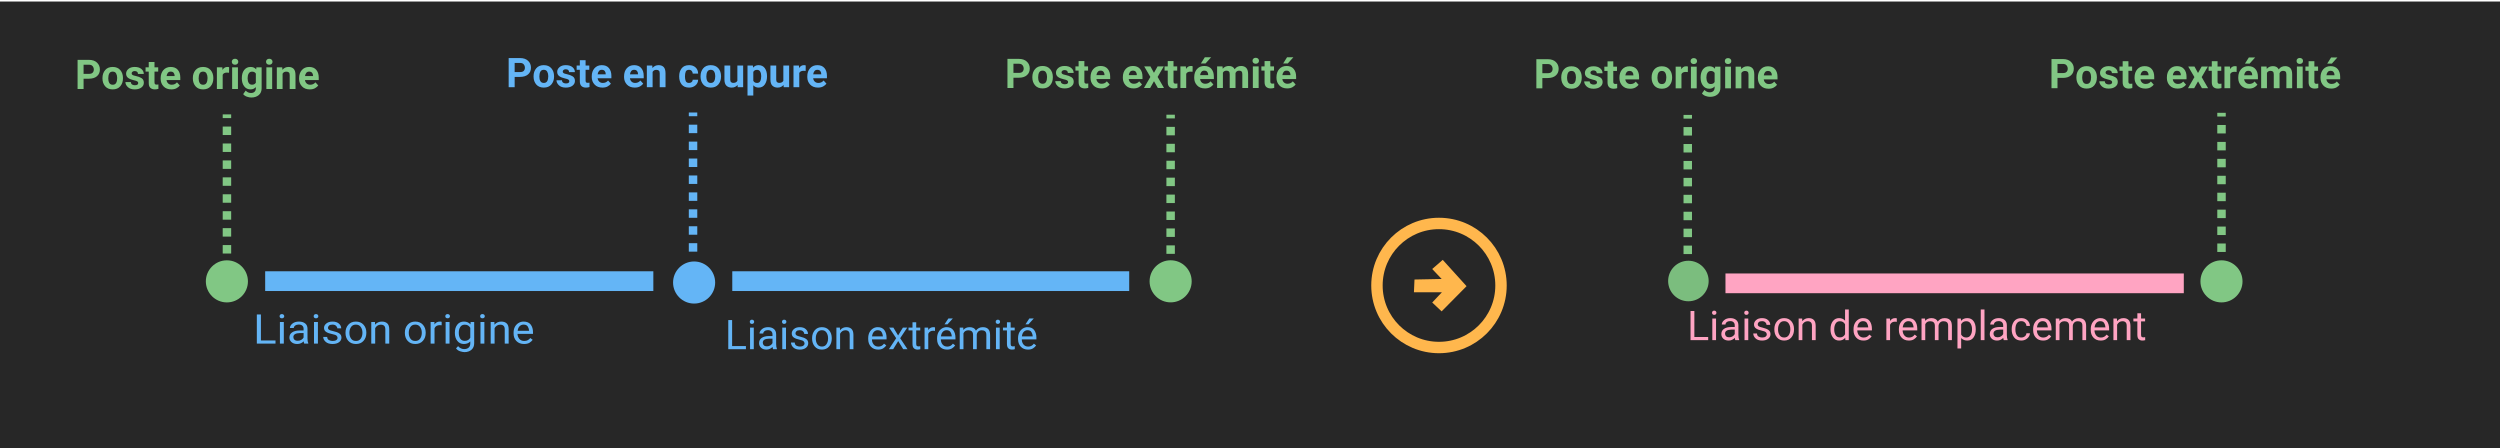
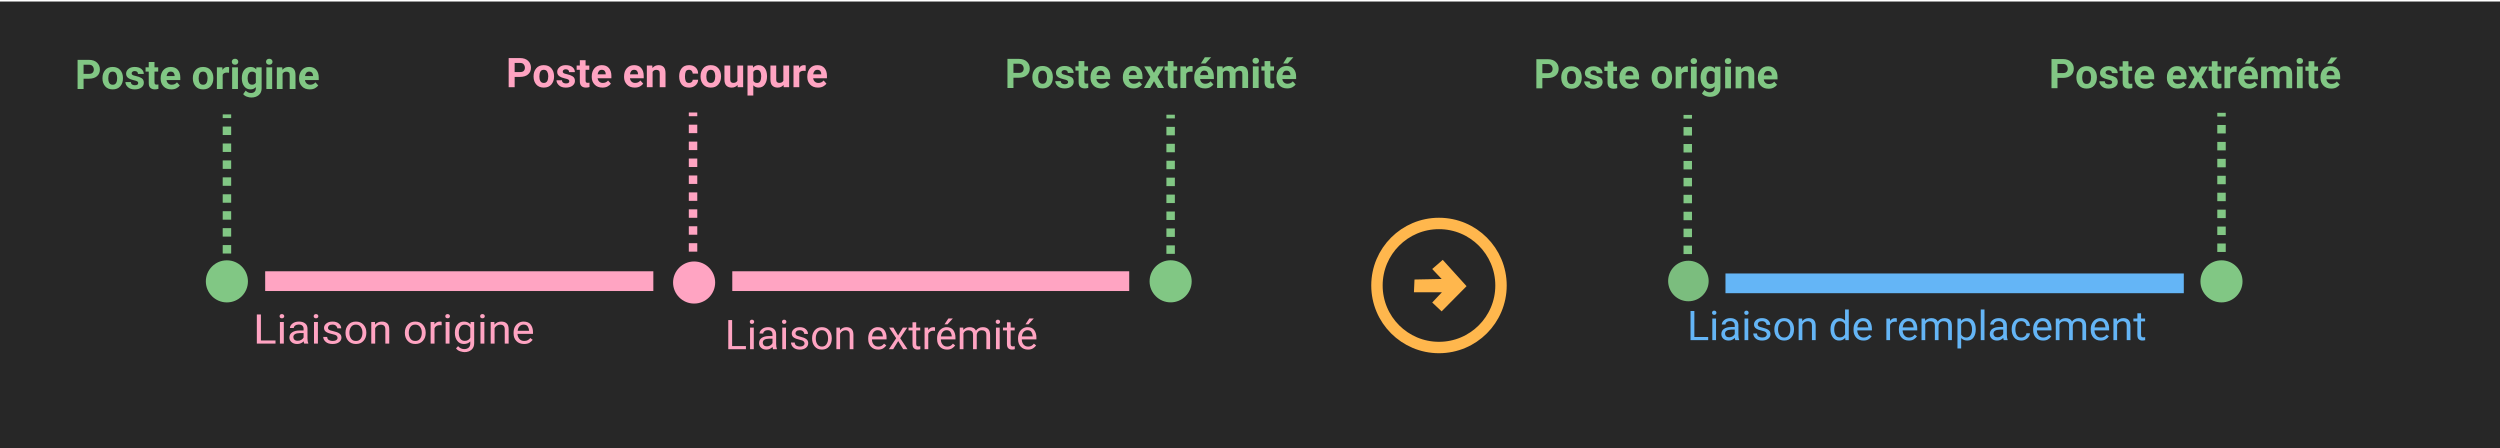
<svg viewBox="0 0 1140 204" fill="none" version="1.1" id="svg3940">
  <defs id="defs3944" />
  <g transform="translate(-21.10858,0.7006599)" id="delete-voltage-level-on-line">
    <path id="delete-voltage-level-on-line-illu-background" d="M1163.01 0H4.992C2.235 0 0 3.333 0 7.445V356.555C0 360.667 2.235 364 4.992 364H1163.01C1165.76 364 1168 360.667 1168 356.555V7.445C1168 3.333 1165.76 0 1163.01 0Z" fill="#272727" />
    <g id="Group 4">
      <g id="Group 2">
        <path id="path7084" d="m 677.284,157.765 c 15.621,0 28.285,-12.664 28.285,-28.285 0,-15.62 -12.664,-28.284 -28.285,-28.284 -15.621,0 -28.284,12.664 -28.284,28.284 0,15.621 12.663,28.285 28.284,28.285 z" style="stroke:#FFB74D;stroke-width:5.2" />
        <path id="path9570" d="m 666.117,126.761 -0.253,5.809 h 12.753 l -4.419,4.672 4.293,4.04 11.364,-11.49 -10.859,-11.996 -4.798,4.167 4.293,4.546 z" style="fill:#FFB74D" />
      </g>
      <g id="Group 1">
        <path id="path3740-0-8" d="m 124.572,137.198 c 5.3,0 9.596,-4.296 9.596,-9.596 0,-5.3 -4.296,-9.597 -9.596,-9.597 -5.3,0 -9.596,4.297 -9.596,9.597 0,5.3 4.296,9.596 9.596,9.596 z" style="fill:#81C784" />
        <path id="path3740-0-5" d="m 554.919,137.178 c 5.3,0 9.596,-4.297 9.596,-9.597 0,-5.3 -4.296,-9.596 -9.596,-9.596 -5.3,0 -9.597,4.296 -9.597,9.596 0,5.3 4.297,9.597 9.597,9.597 z" style="fill:#81C784" />
-         <path id="path3740-0-0" d="m 337.626,137.726 c 5.3,0 9.596,-4.296 9.596,-9.596 0,-5.3 -4.296,-9.597 -9.596,-9.597 -5.3,0 -9.597,4.297 -9.597,9.597 0,5.3 4.297,9.596 9.597,9.596 z" style="fill:#64B5F6" />
-         <path id="lineBefore-6" d="m 311.646,123 h -162.234 -7.383 v 9 h 7.383 162.234 7.383 v -9 z" style="fill:#64B5F6" />
+         <path id="path3740-0-0" d="m 337.626,137.726 c 5.3,0 9.596,-4.296 9.596,-9.596 0,-5.3 -4.296,-9.597 -9.596,-9.597 -5.3,0 -9.597,4.297 -9.597,9.597 0,5.3 4.297,9.596 9.597,9.596 z" style="fill:#FFA4C2" />
+         <path id="lineBefore-6" d="m 311.646,123 h -162.234 -7.383 v 9 h 7.383 162.234 7.383 v -9 z" style="fill:#FFA4C2" />
        <g id="path7047-6">
          <path d="M 337.137,114.052 V 50.602 Z" id="path3883" style="fill:#81C784" />
-           <path d="M 337.137,114.052 V 50.602" id="path3885" style="stroke:#64B5F6;stroke-width:3.857;stroke-dasharray:3.86, 3.86" />
+           <path d="M 337.137,114.052 V 50.602" id="path3885" style="stroke:#FFA4C2;stroke-width:3.857;stroke-dasharray:3.86, 3.86" />
        </g>
        <g id="path7047-8">
          <path d="M 554.918,115.052 V 51.602 Z" id="path3888" style="fill:#81C784" />
          <path d="M 554.918,115.052 V 51.602" id="path3890" style="stroke:#81C784;stroke-width:3.857;stroke-dasharray:3.86, 3.86" />
        </g>
        <g id="path7047-5">
          <path d="M 124.594,114.909 V 51.459 Z" id="path3893" style="fill:#81C784" />
          <path d="M 124.594,114.909 V 51.459" id="path3895" style="stroke:#81C784;stroke-width:3.857;stroke-dasharray:3.86, 3.86" />
        </g>
-         <path id="lineBefore-6-4" d="m 528.48,123 h -165.901 -7.55 v 9 h 7.55 165.901 7.549 v -9 z" style="fill:#64B5F6" />
+         <path id="lineBefore-6-4" d="m 528.48,123 h -165.901 -7.55 v 9 h 7.55 165.901 7.549 v -9 z" style="fill:#FFA4C2" />
        <text y="0" x="163.002" id="text4625-3-2" xml:space="preserve" style="font-weight:bold;font-size:18.667px;font-family:Roboto;text-align:center;letter-spacing:0em;text-anchor:middle;white-space:pre;fill:#81C784" font-size="18.667" font-weight="bold" letter-spacing="0em">
          <tspan style="text-align:center;text-anchor:middle" x="566.878" y="39.43" id="delete-voltage-level-on-line-voltage-level2-left-txt">Poste extrémité</tspan>
        </text>
-         <text y="0.701" x="149.077" id="text4625-2-3-9" xml:space="preserve" style="font-size:18.667px;font-family:Roboto;text-align:center;letter-spacing:0em;text-anchor:middle;white-space:pre;fill:#64B5F6" font-size="18.667" letter-spacing="0em">
+         <text y="0.701" x="149.077" id="text4625-2-3-9" xml:space="preserve" style="font-size:18.667px;font-family:Roboto;text-align:center;letter-spacing:0em;text-anchor:middle;white-space:pre;fill:#FFA4C2" font-size="18.667" letter-spacing="0em">
          <tspan style="text-align:center;text-anchor:middle" x="443.86" y="158.532" id="delete-voltage-level-on-line-line2-left-txt">Liaison extrémité</tspan>
        </text>
-         <text y="0" x="172.613" id="text4625-9-6" xml:space="preserve" style="font-weight:bold;font-size:18.667px;font-family:Roboto;text-align:center;letter-spacing:0em;text-anchor:middle;white-space:pre;fill:#64B5F6" font-size="18.667" font-weight="bold" letter-spacing="0em">
+         <text y="0" x="172.613" id="text4625-9-6" xml:space="preserve" style="font-weight:bold;font-size:18.667px;font-family:Roboto;text-align:center;letter-spacing:0em;text-anchor:middle;white-space:pre;fill:#FFA4C2" font-size="18.667" font-weight="bold" letter-spacing="0em">
          <tspan style="text-align:center;text-anchor:middle" x="346.184" y="39.056" id="delete-voltage-level-to-split-at-left-txt">Poste en coupure</tspan>
        </text>
-         <text y="-1.441" transform="scale(1.028582,0.9722122)" x="109.693" id="text1382" xml:space="preserve" style="font-size:19.2px;font-family:Roboto;text-align:center;letter-spacing:0em;text-anchor:middle;white-space:pre;fill:#64B5F6;stroke-width:1.029" font-size="18.667" letter-spacing="0em">
+         <text y="-1.441" transform="scale(1.028582,0.9722122)" x="109.693" id="text1382" xml:space="preserve" style="font-size:19.2px;font-family:Roboto;text-align:center;letter-spacing:0em;text-anchor:middle;white-space:pre;fill:#FFA4C2;stroke-width:1.029" font-size="18.667" letter-spacing="0em">
          <tspan style="text-align:center;text-anchor:middle;stroke-width:1.029" x="216.59" y="160.437" id="delete-voltage-level-on-line-line1-left-txt">Liaison origine</tspan>
        </text>
        <text y="0.701" x="132.406" id="text4625-9" xml:space="preserve" style="font-weight:bold;font-size:18.667px;font-family:Roboto;text-align:center;letter-spacing:0em;text-anchor:middle;white-space:pre;fill:#81C784" font-size="18.667" font-weight="bold" letter-spacing="0em">
          <tspan style="text-align:center;text-anchor:middle" x="132.024" y="39.876" id="delete-voltage-level-on-line-voltage-level1-left-txt">Poste origine</tspan>
        </text>
      </g>
      <g id="Group 3">
-         <path id="lineBefore" d="m 1008.21,124 h -191.568 -8.717 v 9 h 8.717 191.568 8.71 v -9 z" style="fill:#ffa4c2" />
+         <path id="lineBefore" d="m 1008.21,124 h -191.568 -8.717 v 9 h 8.717 191.568 8.71 v -9 z" style="fill:#64B5F6" />
        <path id="path3740" d="m 791.019,136.678 c 5.102,0 9.239,-4.137 9.239,-9.239 0,-5.103 -4.137,-9.24 -9.239,-9.24 -5.103,0 -9.24,4.137 -9.24,9.24 0,5.102 4.137,9.239 9.24,9.239 z" style="fill:#81C784;fill-opacity:0.941" />
        <path id="path3740-0" d="m 1034.1,137.198 c 5.3,0 9.6,-4.296 9.6,-9.596 0,-5.3 -4.3,-9.597 -9.6,-9.597 -5.3,0 -9.59,4.297 -9.59,9.597 0,5.3 4.29,9.596 9.59,9.596 z" style="fill:#81C784" />
        <g id="path7047">
          <path d="M 790.722,115.151 V 51.701 Z" id="path3918" style="fill:#81C784" />
          <path d="M 790.722,115.151 V 51.701" id="path3920" style="stroke:#81C784;stroke-width:3.857;stroke-dasharray:3.86, 3.86" />
        </g>
        <g id="path7047-2">
          <path d="M 1034.12,114.191 V 50.741 Z" id="path3923" style="fill:#81C784" />
          <path d="M 1034.12,114.191 V 50.741" id="path3925" style="stroke:#81C784;stroke-width:3.857;stroke-dasharray:3.86, 3.86" />
        </g>
        <text y="0" x="159.002" id="text177" xml:space="preserve" style="font-weight:bold;font-size:18.667px;font-family:Roboto;text-align:center;letter-spacing:0em;text-anchor:middle;white-space:pre;fill:#81C784" font-size="18.667" font-weight="bold" letter-spacing="0em">
          <tspan style="text-align:center;text-anchor:middle" x="1042.962" y="39.509" id="delete-voltage-level-on-line-voltage-level2-right-txt">Poste extrémité</tspan>
        </text>
-         <text y="-2.973" x="225.922" id="text4625-2" xml:space="preserve" style="font-size:18.667px;font-family:Roboto;text-align:center;letter-spacing:0em;text-anchor:middle;white-space:pre;fill:#ffa4c2" font-size="18.667" letter-spacing="0em">
+         <text y="-2.973" x="225.922" id="text4625-2" xml:space="preserve" style="font-size:18.667px;font-family:Roboto;text-align:center;letter-spacing:0em;text-anchor:middle;white-space:pre;fill:#64B5F6" font-size="18.667" letter-spacing="0em">
          <tspan style="text-align:center;text-anchor:middle" x="916.034" y="154.407" id="delete-voltage-level-on-line-replacing-line-right-txt">Liaison de remplacement</tspan>
        </text>
        <text y="0" x="132.61" id="text4625" xml:space="preserve" style="font-weight:bold;font-size:18.667px;font-family:Roboto;text-align:center;letter-spacing:0em;text-anchor:middle;white-space:pre;fill:#81C784" font-size="18.667" font-weight="bold" letter-spacing="0em">
          <tspan style="text-align:center;text-anchor:middle" x="797.228" y="39.567" id="delete-voltage-level-on-line-voltage-level1-right-txt">Poste origine</tspan>
        </text>
      </g>
    </g>
  </g>
</svg>
